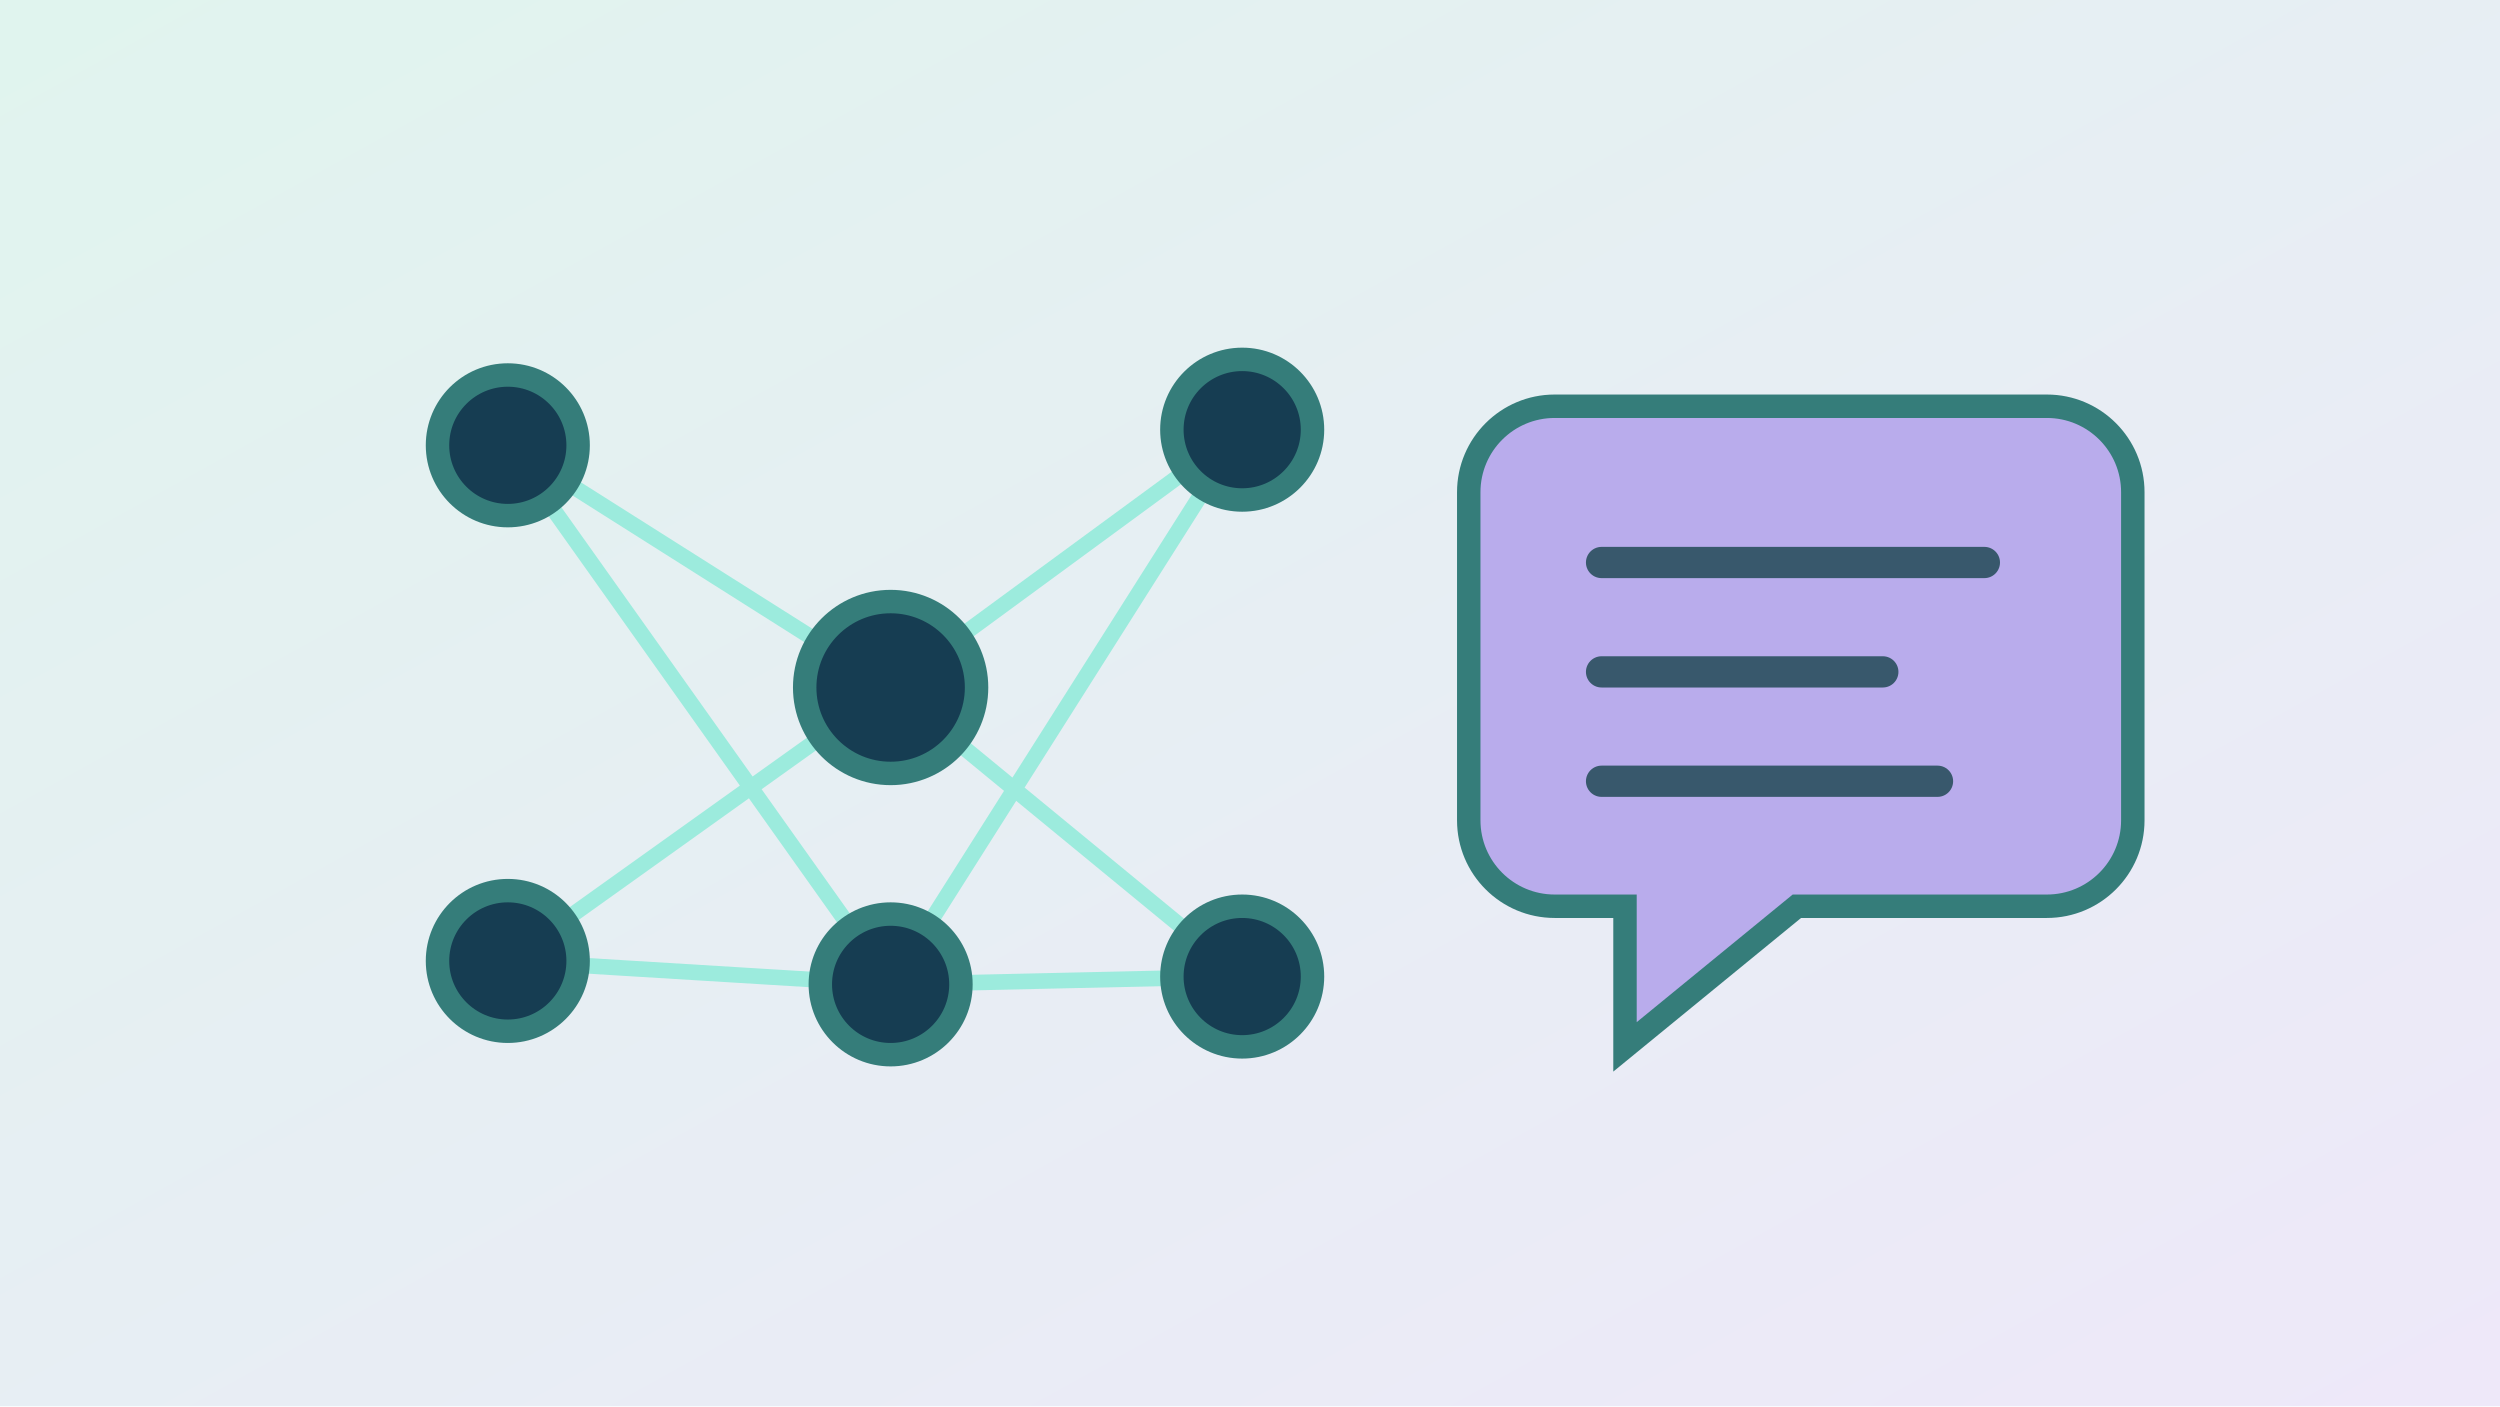
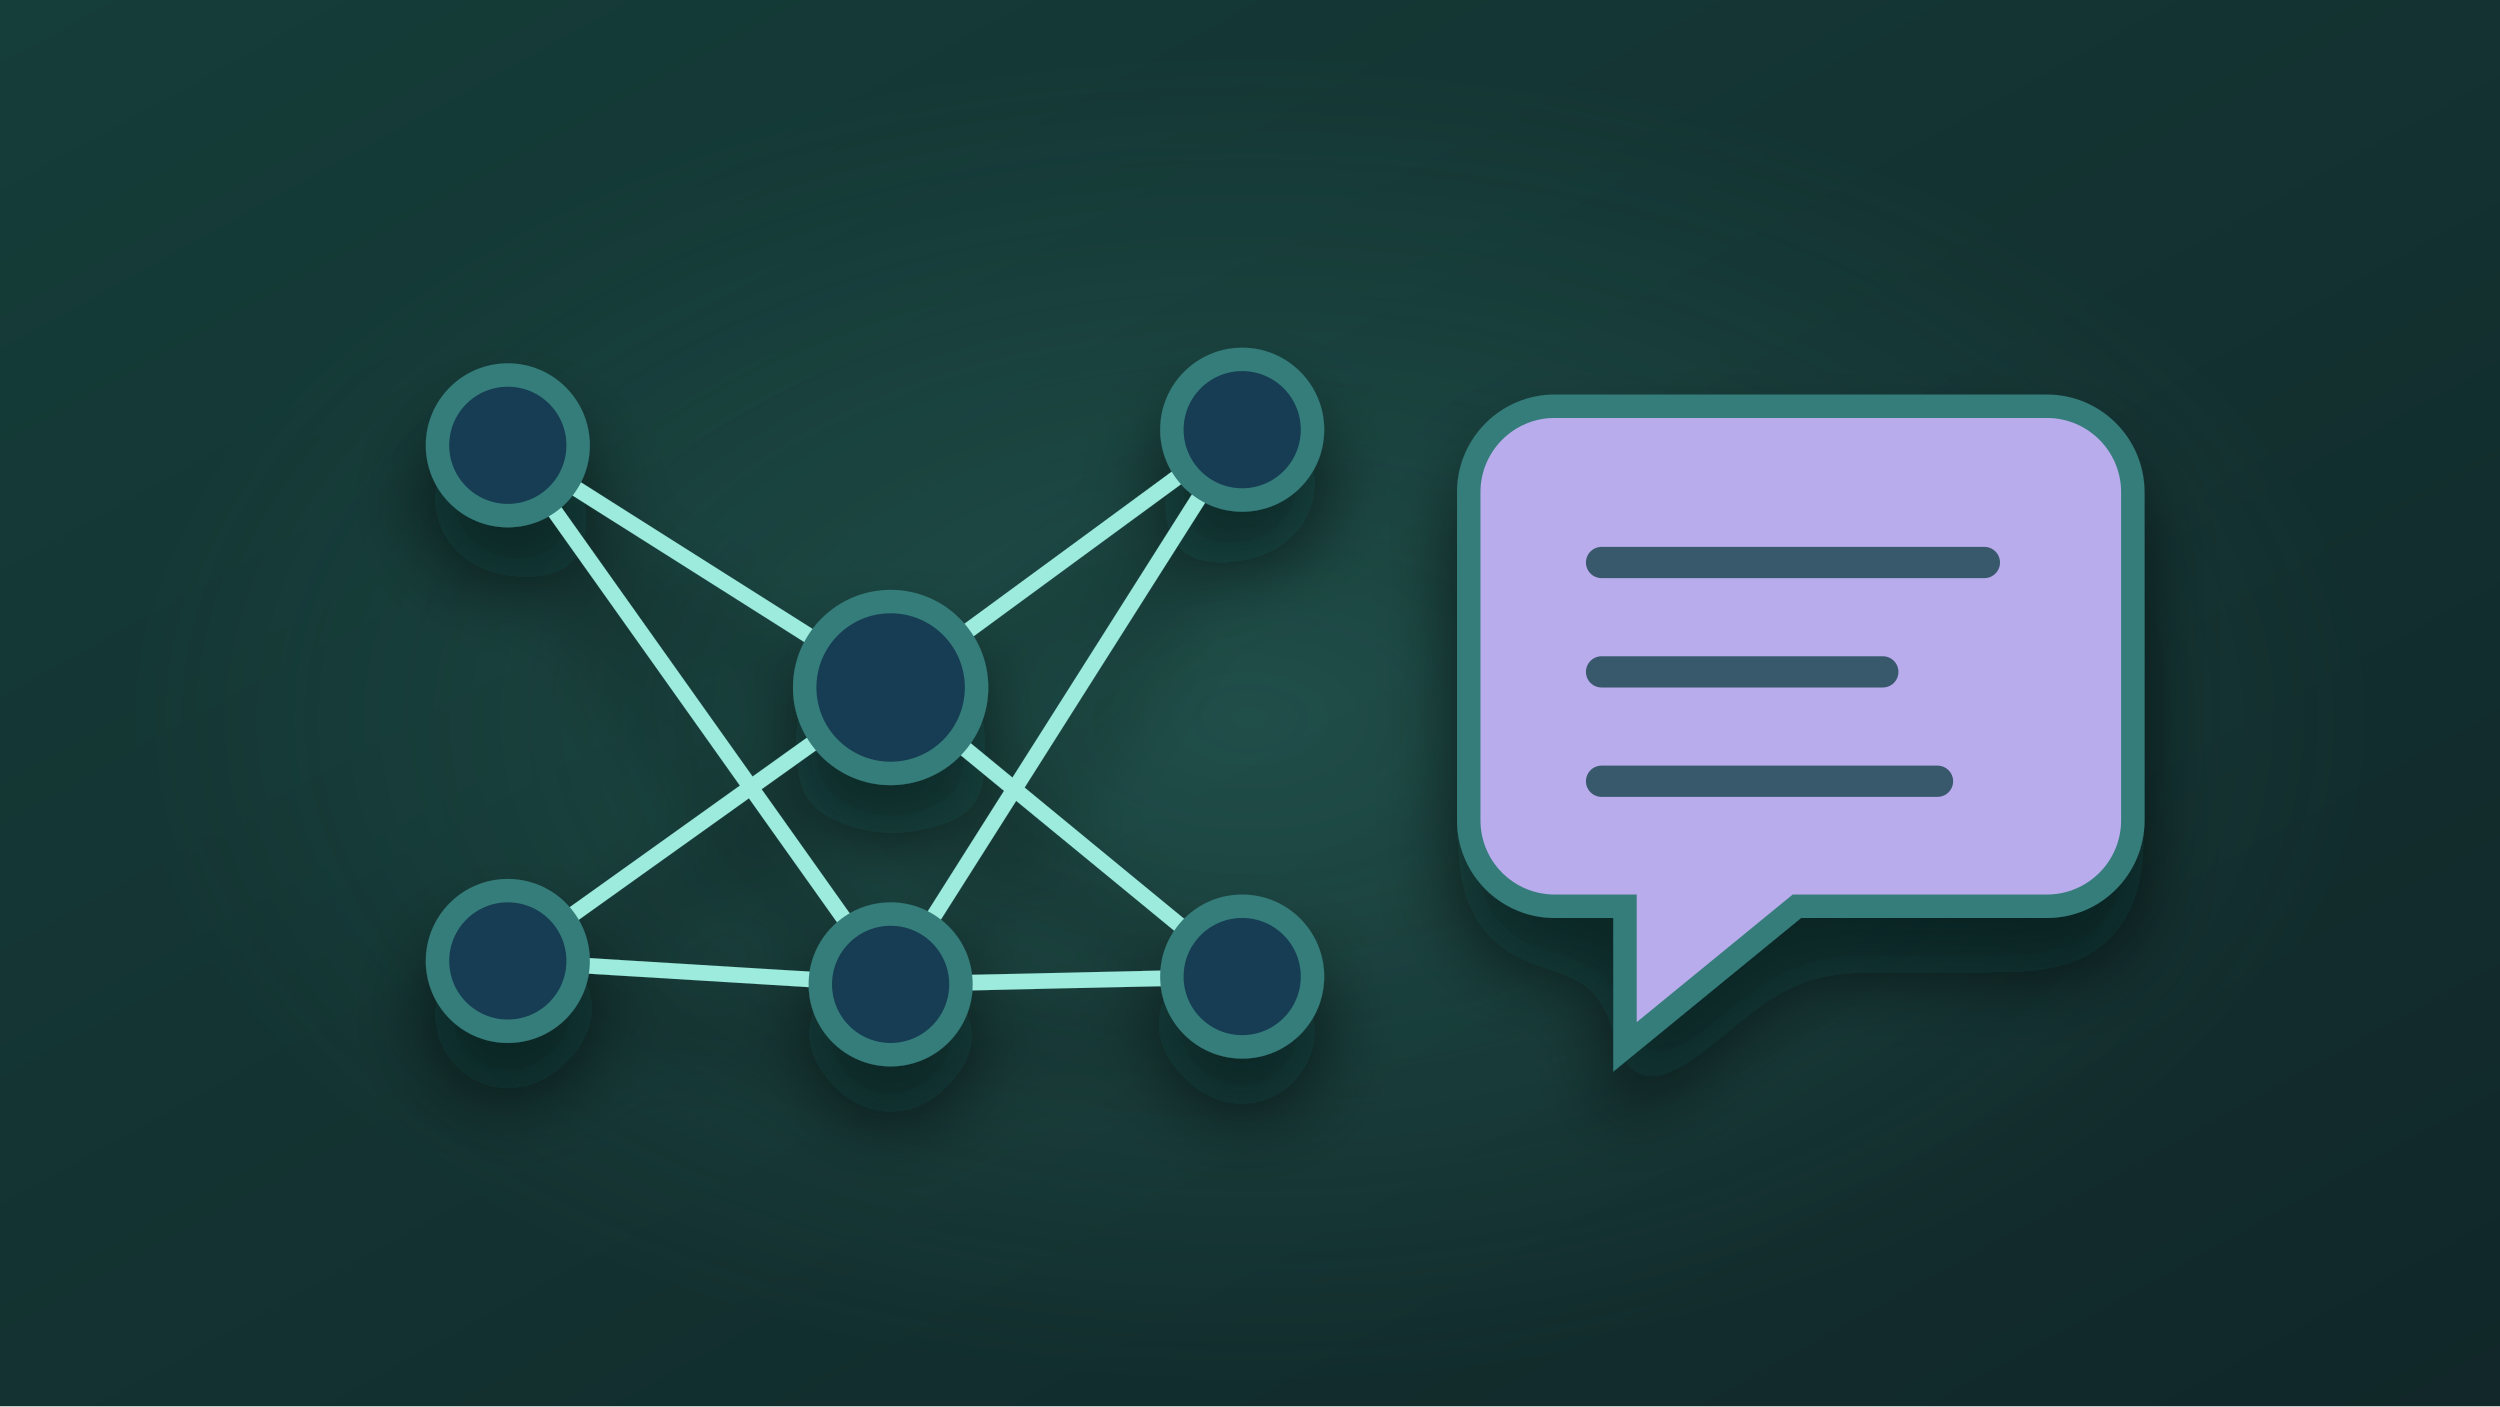
<svg xmlns="http://www.w3.org/2000/svg" viewBox="0 0 320 180" width="320" height="180">
  <defs>
    <linearGradient id="bg" x1="0" y1="0" x2="1" y2="1">
-       <stop stop-color="#e0f4ee" />
-       <stop offset="1" stop-color="#eee8f9" />
+       <stop stop-color="#153d39" />
+       <stop offset="1" stop-color="#112729" />
    </linearGradient>
+     <filter id="depth" x="-35%" y="-35%" width="170%" height="180%">
+       <feDropShadow dx="0" dy="7" stdDeviation="5" flood-color="#020b0d" flood-opacity=".6" />
+     </filter>
+     <radialGradient id="halo">
+       <stop stop-color="#5aceb5" stop-opacity=".18" />
+       <stop offset="1" stop-color="#5aceb5" stop-opacity="0" />
+     </radialGradient>
  </defs>
  <rect width="320" height="180" fill="url(#bg)" />
-   <g stroke="#9cebdd" stroke-width="2" fill="none">
-     <path d="m65 57 49 31-49 35m0-66 49 69-49-3m49-35 45-33m-45 71 45-71m-45 33 45 37m-45 1 45-1" />
+   <ellipse cx="160" cy="92" rx="145" ry="85" fill="url(#halo)" />
+   <g filter="url(#depth)">
+     <g stroke="#9cebdd" stroke-width="2" fill="none">
+       <path d="m65 57 49 31-49 35m0-66 49 69-49-3m49-35 45-33m-45 71 45-71m-45 33 45 37m-45 1 45-1" />
+     </g>
+     <g fill="#163d52" stroke="#357d7a" stroke-width="3">
+       <circle cx="65" cy="57" r="9" />
+       <circle cx="65" cy="123" r="9" />
+       <circle cx="114" cy="88" r="11" />
+       <circle cx="114" cy="126" r="9" />
+       <circle cx="159" cy="55" r="9" />
+       <circle cx="159" cy="125" r="9" />
+     </g>
+     <path d="M199 52h63a11 11 0 0 1 11 11v42a11 11 0 0 1-11 11h-32l-22 18v-18h-9a11 11 0 0 1-11-11V63a11 11 0 0 1 11-11Z" fill="#b9acec" stroke="#357d7a" stroke-width="3" />
+     <path d="M205 72h49m-49 14h36m-36 14h43" stroke="#38586c" stroke-width="4" stroke-linecap="round" />
  </g>
-   <g fill="#163d52" stroke="#357d7a" stroke-width="3">
-     <circle cx="65" cy="57" r="9" />
-     <circle cx="65" cy="123" r="9" />
-     <circle cx="114" cy="88" r="11" />
-     <circle cx="114" cy="126" r="9" />
-     <circle cx="159" cy="55" r="9" />
-     <circle cx="159" cy="125" r="9" />
-   </g>
-   <path d="M199 52h63a11 11 0 0 1 11 11v42a11 11 0 0 1-11 11h-32l-22 18v-18h-9a11 11 0 0 1-11-11V63a11 11 0 0 1 11-11Z" fill="#b9acec" stroke="#357d7a" stroke-width="3" />
-   <path d="M205 72h49m-49 14h36m-36 14h43" stroke="#38586c" stroke-width="4" stroke-linecap="round" />
</svg>
